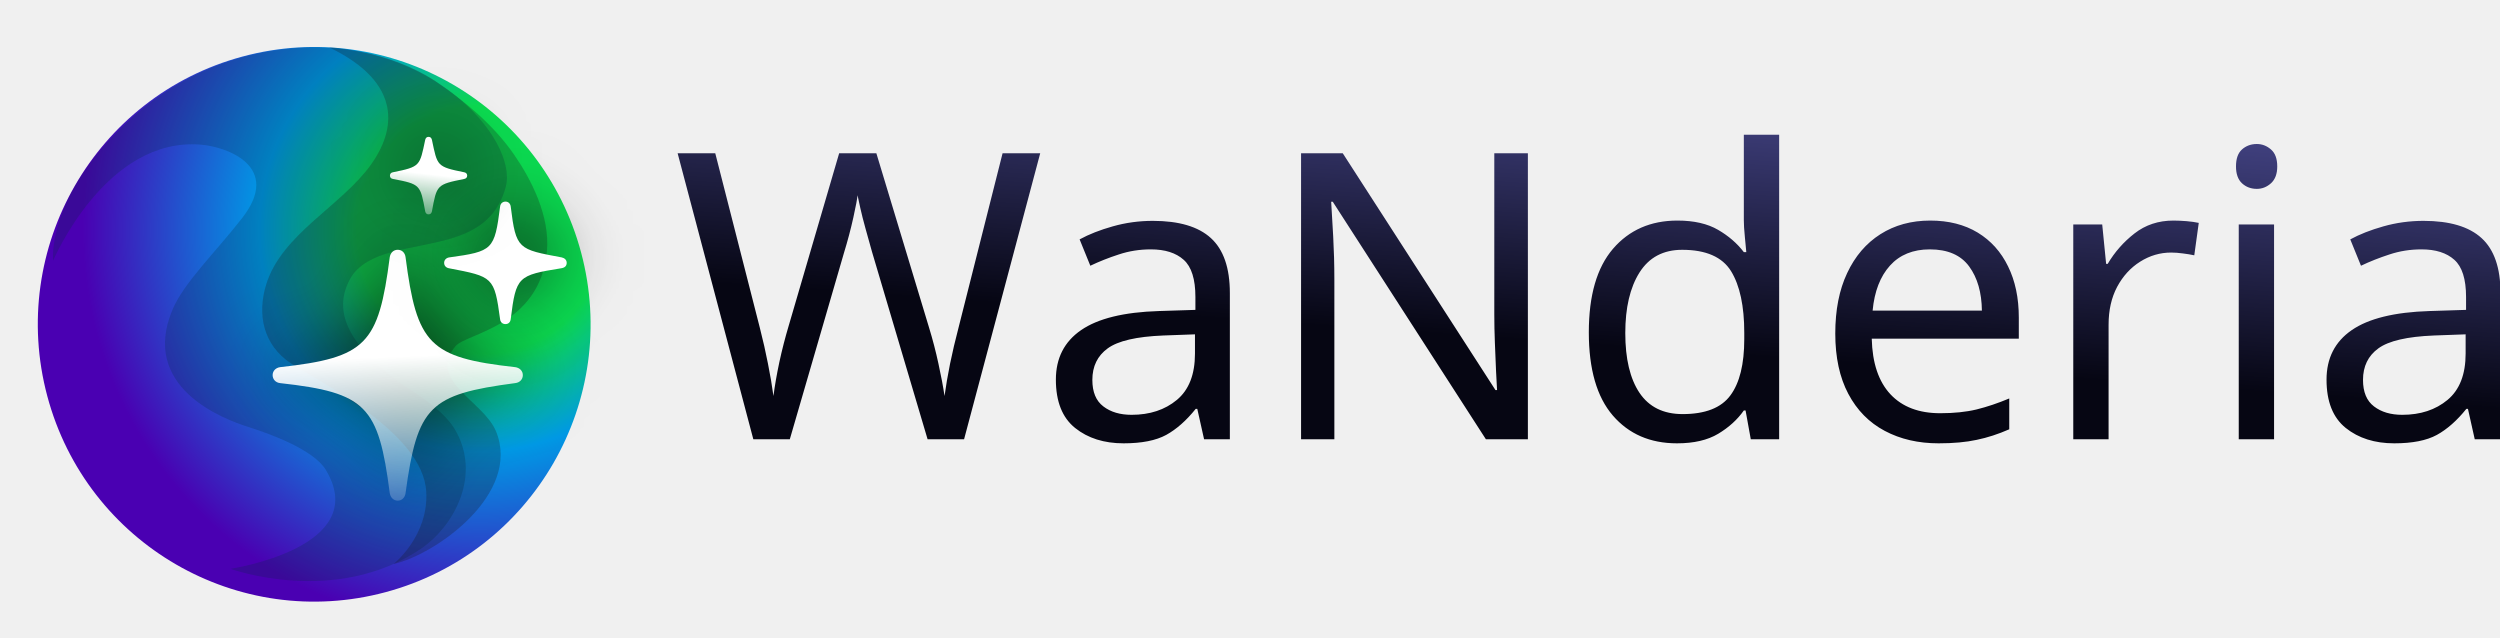
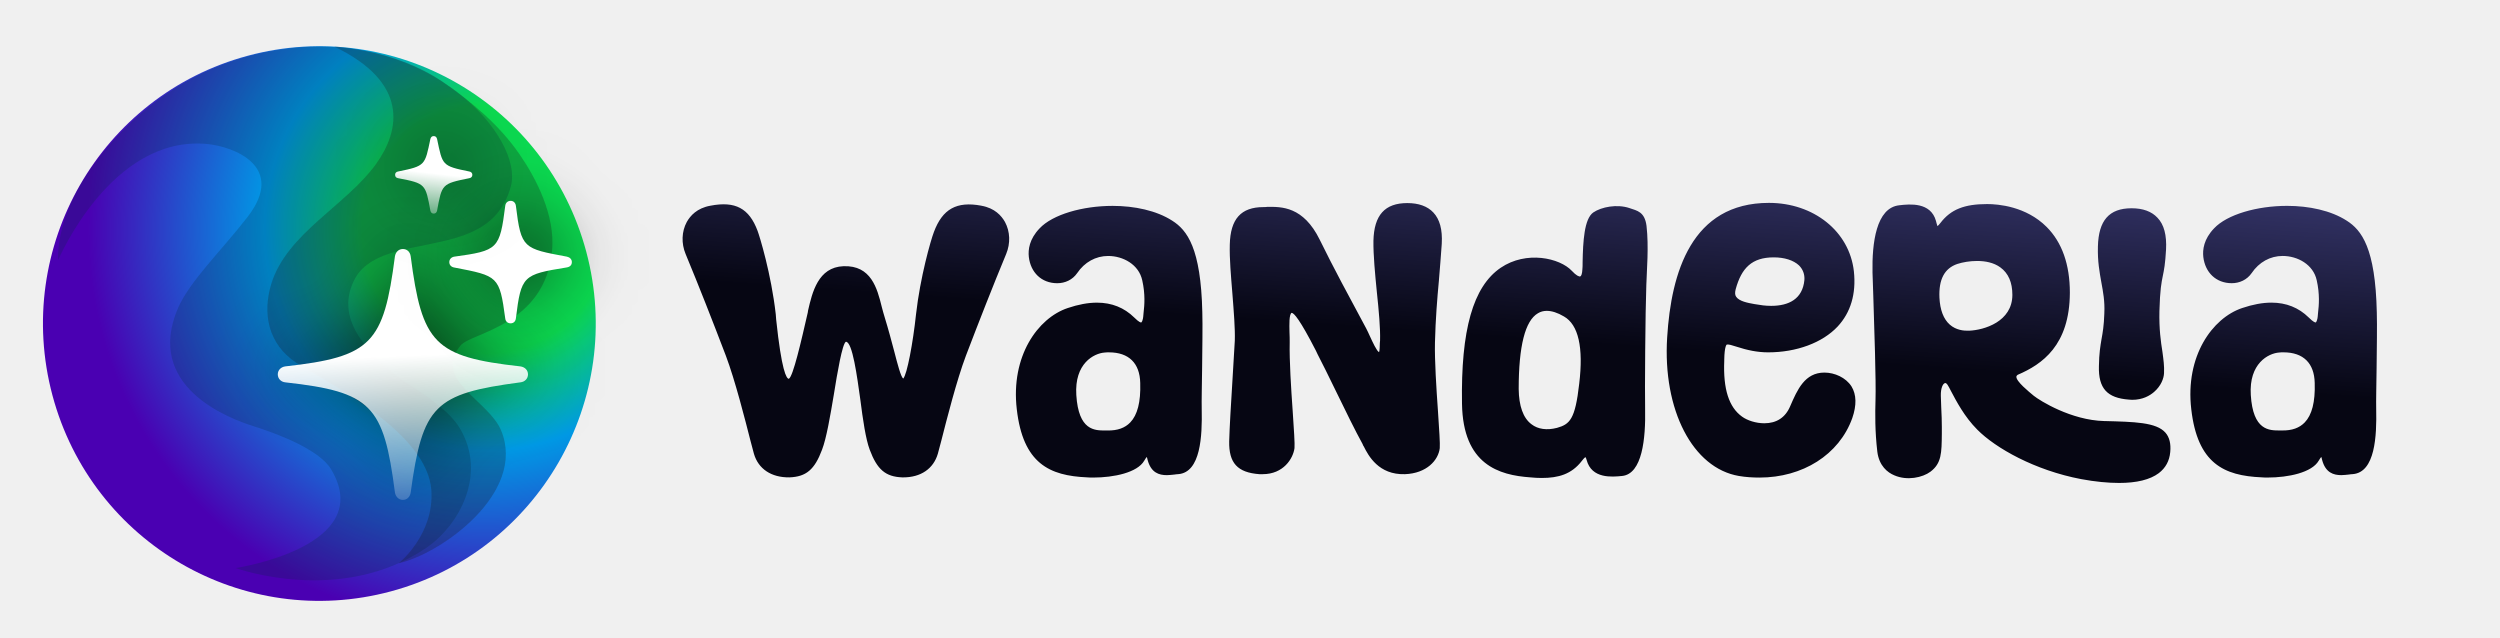
<svg xmlns="http://www.w3.org/2000/svg" xmlns:xlink="http://www.w3.org/1999/xlink" width="1020" height="260" viewBox="0 0 269.875 68.792" version="1.1" id="svg5" xml:space="preserve">
  <defs id="defs2">
    <linearGradient id="linearGradient325">
      <stop style="stop-color:#060613;stop-opacity:1;" offset="0" id="stop325" />
      <stop style="stop-color:#5757a9;stop-opacity:1;" offset="1" id="stop326" />
    </linearGradient>
    <linearGradient id="linearGradient309">
      <stop style="stop-color:#ffffff;stop-opacity:1;" offset="0" id="stop309" />
      <stop style="stop-color:#ffffff;stop-opacity:0;" offset="1" id="stop310" />
    </linearGradient>
    <style id="style6568">.cls-1{fill:none;}.cls-2{clip-path:url(#clip-path);}</style>
    <style id="style6568-5">.cls-1{fill:none;}.cls-2{clip-path:url(#clip-path);}</style>
    <style id="style6568-9">.cls-1{fill:none;}.cls-2{clip-path:url(#clip-path);}</style>
    <style id="style22571">.cls-1{fill:#84d0f7;}.cls-2{fill:#aa392d;}.cls-3{fill:#7c211a;}.cls-4{fill:#e59973;}.cls-5{fill:#2d2d2d;}.cls-6{opacity:0.2;}.cls-7{opacity:0.3;}</style>
    <style id="style23309">
      .cls-1 {
        fill: none;
      }
    </style>
    <style id="style6568-7">.cls-1{fill:none;}.cls-2{clip-path:url(#clip-path);}</style>
    <style id="style6568-5-5">.cls-1{fill:none;}.cls-2{clip-path:url(#clip-path);}</style>
    <style id="style6568-9-3">.cls-1{fill:none;}.cls-2{clip-path:url(#clip-path);}</style>
    <style id="style22571-5">.cls-1{fill:#84d0f7;}.cls-2{fill:#aa392d;}.cls-3{fill:#7c211a;}.cls-4{fill:#e59973;}.cls-5{fill:#2d2d2d;}.cls-6{opacity:0.2;}.cls-7{opacity:0.3;}</style>
    <style id="style23309-6">
      .cls-1 {
        fill: none;
      }
    </style>
    <style id="style1-9">
      .cls-1 {
        fill: none;
      }
    </style>
    <radialGradient xlink:href="#IconifyId17ecdb2904d178eab7492-1-7-2-2-4" id="radialGradient204-4-2" gradientUnits="userSpaceOnUse" gradientTransform="rotate(-3.714,-608.323,2.714)" cx="92.406" cy="89.911" r="76.184" fx="92.406" fy="89.911" />
    <radialGradient id="IconifyId17ecdb2904d178eab7492-1-7-2-2-4" cx="77.121" cy="66.694" r="76.184" gradientTransform="rotate(-3.714,-608.323,2.714)" gradientUnits="userSpaceOnUse">
      <stop offset="0.286" stop-color="#ce93d8" id="stop6-05-2-0-2-4" style="stop-color:#0bda50;stop-opacity:1;" />
      <stop offset="0.51" stop-color="#ce93d8" id="stop179-8-5-6-38" style="stop-color:#0099e5;stop-opacity:1;" />
      <stop offset="0.921" stop-color="#ab47bc" id="stop7-1-2-5-4-6" style="stop-color:#4a00b2;stop-opacity:1;" />
    </radialGradient>
    <linearGradient xlink:href="#linearGradient309" id="linearGradient308-0" x1="31.732" y1="33.587" x2="30.683" y2="60.15" gradientUnits="userSpaceOnUse" />
    <filter style="color-interpolation-filters:sRGB" id="filter263-2" x="-1.15" y="-1.122" width="3.203" height="3.176">
      <feFlood result="flood" in="SourceGraphic" flood-opacity="0.729" flood-color="rgb(0,0,0)" id="feFlood262-2" />
      <feGaussianBlur result="blur" in="SourceGraphic" stdDeviation="5" id="feGaussianBlur262-3" />
      <feOffset result="offset" in="blur" dx="-1.097" dy="-0.784" id="feOffset262-1" />
      <feComposite result="comp1" operator="in" in="flood" in2="offset" id="feComposite262-8" />
      <feComposite result="comp2" operator="over" in="SourceGraphic" in2="comp1" id="feComposite263-3" />
    </filter>
    <linearGradient xlink:href="#linearGradient309" id="linearGradient310-2" x1="26.221" y1="6.779" x2="27.292" y2="16.251" gradientUnits="userSpaceOnUse" />
-     <linearGradient xlink:href="#linearGradient325" id="linearGradient326" x1="1207.714" y1="871.953" x2="1211.772" y2="814.199" gradientUnits="userSpaceOnUse" gradientTransform="matrix(0.6501607,0,0,0.6501607,-407.2929,27.53039)" />
+     <linearGradient xlink:href="#linearGradient325" id="linearGradient326" x1="1207.714" y1="871.953" x2="1211.772" y2="814.199" gradientUnits="userSpaceOnUse" gradientTransform="matrix(0.6501607,0,0,0.6501607,-406.7361,27.44807)" />
    <radialGradient xlink:href="#IconifyId17ecdb2904d178eab7492-1-7-2-2-4" id="radialGradient388" gradientUnits="userSpaceOnUse" gradientTransform="rotate(-3.714,-608.323,2.714)" cx="92.406" cy="89.911" fx="92.406" fy="89.911" r="76.184" />
    <linearGradient xlink:href="#linearGradient309" id="linearGradient388" gradientUnits="userSpaceOnUse" x1="31.732" y1="33.587" x2="30.683" y2="60.15" />
    <linearGradient xlink:href="#linearGradient309" id="linearGradient389" gradientUnits="userSpaceOnUse" x1="26.221" y1="6.779" x2="27.292" y2="16.251" />
  </defs>
  <g id="layer1" transform="translate(-219.9442,-558.1619)">
-     <g id="g388" transform="matrix(0.673121,0,0,0.6753927,-485.3446,132.6195)">
+     <g id="g388" transform="matrix(0.673121,0,0,0.6753927,-484.7878,132.5372)">
      <g id="g380" transform="matrix(1.418163,-0.3799957,0.3799957,1.418163,-239.2875,1081.326)">
        <g id="g379" transform="matrix(0.619039,0,0,0.619039,892.2958,9.073599)">
          <radialGradient id="radialGradient369" cx="77.121" cy="66.694" r="76.184" gradientTransform="rotate(-3.714,-608.323,2.714)" gradientUnits="userSpaceOnUse">
            <stop offset=".104" stop-color="#ce93d8" id="stop368" />
            <stop offset="1" stop-color="#ab47bc" id="stop369" />
          </radialGradient>
          <circle cx="64" cy="52.76" r="48.76" fill="url(#IconifyId17ecdb2904d178eab7492)" id="circle369" style="fill:url(#radialGradient388)" />
          <radialGradient id="radialGradient371" cx="53.349" cy="46.135" r="69.389" gradientUnits="userSpaceOnUse" gradientTransform="translate(-101.8979,26.81525)">
            <stop offset=".28" stop-color="#81d4fa" stop-opacity="0" id="stop370" />
            <stop offset=".964" stop-color="#81d4fa" stop-opacity=".9" id="stop371" />
          </radialGradient>
          <linearGradient id="linearGradient373" gradientUnits="userSpaceOnUse" x1="74.69" y1="10.651" x2="35.942" y2="111.007">
            <stop offset="0" stop-color="#673ab7" id="stop372" />
            <stop offset=".937" stop-color="#673ab7" stop-opacity="0" id="stop373" />
          </linearGradient>
          <linearGradient id="linearGradient376" gradientUnits="userSpaceOnUse" x1="80.878" y1="24.934" x2="80.878" y2="108.077">
            <stop offset=".235" stop-color="#1d44b3" id="stop374" />
            <stop offset=".884" stop-color="#2044b3" stop-opacity=".074" id="stop375" />
            <stop offset=".936" stop-color="#2144b3" stop-opacity="0" id="stop376" />
          </linearGradient>
          <linearGradient id="linearGradient378" gradientUnits="userSpaceOnUse" x1="-2575.355" y1="437.519" x2="-2575.355" y2="471.206" gradientTransform="matrix(-0.965849,0.2591056,0.2591056,0.965849,-2567.86,261.1941)">
            <stop offset=".227" stop-color="#ffffff" id="stop377" />
            <stop offset="1" stop-color="#ffffff" stop-opacity="0" id="stop378" />
          </linearGradient>
          <g id="g378" transform="translate(0.12932,-1.620117)" />
        </g>
      </g>
      <g id="g385" transform="matrix(1.026901,0,0,1.026901,-476.8639,315.9813)">
        <path d="m 1516.141,430.126 c 4.126,0.354 12.579,3.445 6.426,11.37 -4.045,5.208 -9.098,10.052 -10.888,14.242 -5.171,12.115 7.789,17.059 11.815,18.323 3.49,1.1 10.216,3.554 12.106,6.689 7.298,12.088 -14.896,15.387 -14.896,15.387 0,0 16.332,5.953 29.784,-3.145 5.09,-3.445 9.57,-11.461 5.19,-18.677 -2.127,-3.499 -7.989,-6.653 -9.425,-7.78 -6.144,-4.853 -9.934,-9.87 -6.88,-15.496 1.236,-2.272 3.817,-3.454 6.317,-4.144 6.998,-1.936 15.732,-1.591 18.014,-10.234 1.972,-7.453 -12.424,-24.103 -34.755,-21.395 -9.271,1.118 -17.614,4.999 -24.439,11.379 -12.597,11.788 -11.506,21.54 -11.506,21.54 0,0 8.207,-19.359 23.14,-18.059 z" opacity="0.7" fill="url(#IconifyId17ecdb2904d178eab7494)" id="path380" style="opacity:1;fill:#002a3c;fill-opacity:0.219;stroke-width:0.909" />
        <path d="m 1565.093,431.808 c -3.163,-4.599 -7.535,-8.253 -12.143,-11.406 -7.353,-5.026 -16.859,-5.435 -16.859,-5.435 11.67,5.58 10.361,12.979 6.553,18.268 -4.635,6.444 -13.933,10.797 -16.36,18.641 -1.418,4.581 -0.545,9.398 3.917,12.324 4.463,2.927 20.522,10.697 21.077,19.895 0.418,6.926 -5.09,11.288 -5.09,11.288 6.444,-1.391 20.004,-10.879 15.987,-20.64 -1.945,-4.726 -10.788,-7.862 -6.335,-13.251 1.654,-2.009 13.206,-3.081 14.287,-14.769 0.5,-5.462 -2.445,-11.152 -5.035,-14.915 z" opacity="0.39" fill="url(#IconifyId17ecdb2904d178eab7495)" id="path381" style="opacity:1;fill:#141414;fill-opacity:0.251;stroke-width:0.909" />
        <g id="g384" transform="matrix(0.9088674,0,0,0.9088674,1408.224,621.4338)">
          <linearGradient id="linearGradient382" gradientUnits="userSpaceOnUse" x1="85.871" y1="28.96" x2="85.871" y2="52.387">
            <stop offset=".261" stop-color="#ffffff" id="stop381" />
            <stop offset="1" stop-color="#ffffff" stop-opacity="0" id="stop382" />
          </linearGradient>
          <linearGradient id="linearGradient384" gradientUnits="userSpaceOnUse" x1="76.221" y1="58.161" x2="76.221" y2="85.231">
            <stop offset="0" stop-color="#ffffff" id="stop383" />
            <stop offset="1" stop-color="#ffffff" stop-opacity="0" id="stop384" />
          </linearGradient>
        </g>
      </g>
      <g style="fill:#ffffff;fill-opacity:1" id="g387" transform="matrix(-1.117136,0,0,1.117136,1146.576,753.6466)">
        <path style="fill:url(#linearGradient388);fill-opacity:1;filter:url(#filter263-2)" d="m 31.234,54.73 c 0.609,0 1.055,-0.445 1.172,-1.078 1.664,-12.844 3.469,-14.789 16.172,-16.195 0.656,-0.07 1.102,-0.562 1.102,-1.172 0,-0.609 -0.445,-1.078 -1.102,-1.172 C 35.875,33.707 34.07,31.762 32.406,18.918 c -0.117,-0.633 -0.562,-1.055 -1.172,-1.055 -0.609,0 -1.055,0.422 -1.148,1.055 -1.664,12.844 -3.492,14.789 -16.172,16.195 -0.68,0.094 -1.125,0.562 -1.125,1.172 0,0.609 0.445,1.101 1.125,1.172 12.656,1.664 14.414,3.375 16.172,16.195 0.094,0.633 0.539,1.078 1.148,1.078 z" transform="matrix(0.9736426,0,0,0.9736426,0.9210785,1.251726)" id="path385" />
        <path style="fill:#ffffff;fill-opacity:1;filter:url(#filter263-2)" d="m 15.344,28.785 c 0.445,0 0.75,-0.281 0.797,-0.703 0.844,-6.258 1.055,-6.258 7.524,-7.5 0.422,-0.07 0.727,-0.352 0.727,-0.797 0,-0.422 -0.305,-0.727 -0.727,-0.797 -6.469,-0.891 -6.703,-1.102 -7.524,-7.477 -0.047,-0.422 -0.351,-0.727 -0.797,-0.727 -0.422,0 -0.727,0.305 -0.773,0.75 -0.773,6.281 -1.102,6.258 -7.523,7.453 -0.422,0.094 -0.727,0.375 -0.727,0.797 0,0.469 0.305,0.727 0.82,0.797 6.375,1.031 6.656,1.195 7.43,7.453 0.047,0.469 0.352,0.75 0.773,0.75 z" transform="matrix(0.9736426,0,0,0.9736426,0.9210785,1.251726)" id="path386" />
        <path style="fill:url(#linearGradient389);fill-opacity:1;filter:url(#filter263-2)" d="m 26.688,12.66 c 0.281,0 0.422,-0.164 0.492,-0.422 0.727,-3.914 0.68,-4.008 4.758,-4.781 0.281,-0.047 0.445,-0.211 0.445,-0.492 0,-0.281 -0.164,-0.445 -0.445,-0.492 C 27.883,5.652 28,5.559 27.18,1.691 27.109,1.434 26.969,1.27 26.688,1.27 c -0.281,0 -0.422,0.164 -0.492,0.422 -0.82,3.867 -0.68,3.961 -4.758,4.781 -0.258,0.047 -0.445,0.211 -0.445,0.492 0,0.281 0.188,0.445 0.445,0.492 4.078,0.82 4.031,0.867 4.758,4.781 0.07,0.258 0.211,0.422 0.492,0.422 z" transform="matrix(0.9736426,0,0,0.9736426,0.9210785,1.251726)" id="path387" />
      </g>
    </g>
-     <g id="g314-1" transform="matrix(0.673121,0,0,0.6753927,-485.3446,62.0506)">
+     <g id="g314-1" transform="matrix(0.673121,0,0,0.6753927,-484.7878,61.96829)">
      <g id="g179-3-6" transform="matrix(1.418163,-0.3799957,0.3799957,1.418163,-239.2875,1081.326)">
        <g id="g22-02-3-9" transform="matrix(0.619039,0,0,0.619039,892.2958,9.073599)">
          <radialGradient id="radialGradient2-9-8-8" cx="77.121" cy="66.694" r="76.184" gradientTransform="rotate(-3.714,-608.323,2.714)" gradientUnits="userSpaceOnUse">
            <stop offset=".104" stop-color="#ce93d8" id="stop1-1-0-1" />
            <stop offset="1" stop-color="#ab47bc" id="stop2-9-4-3" />
          </radialGradient>
          <circle cx="64" cy="52.76" r="48.76" fill="url(#IconifyId17ecdb2904d178eab7492)" id="circle7-10-7-3" style="fill:url(#radialGradient204-4-2)" />
          <radialGradient id="radialGradient4-6-6-3" cx="53.349" cy="46.135" r="69.389" gradientUnits="userSpaceOnUse" gradientTransform="translate(-101.8979,26.81525)">
            <stop offset=".28" stop-color="#81d4fa" stop-opacity="0" id="stop3-9-8-7" />
            <stop offset=".964" stop-color="#81d4fa" stop-opacity=".9" id="stop4-3-9-9" />
          </radialGradient>
          <linearGradient id="linearGradient319" gradientUnits="userSpaceOnUse" x1="74.69" y1="10.651" x2="35.942" y2="111.007">
            <stop offset="0" stop-color="#673ab7" id="stop5-3-0-8" />
            <stop offset=".937" stop-color="#673ab7" stop-opacity="0" id="stop6-8-6-6" />
          </linearGradient>
          <linearGradient id="linearGradient320" gradientUnits="userSpaceOnUse" x1="80.878" y1="24.934" x2="80.878" y2="108.077">
            <stop offset=".235" stop-color="#1d44b3" id="stop7-0-8-7" />
            <stop offset=".884" stop-color="#2044b3" stop-opacity=".074" id="stop8-56-7-0" />
            <stop offset=".936" stop-color="#2144b3" stop-opacity="0" id="stop9-64-9-4" />
          </linearGradient>
          <linearGradient id="linearGradient321" gradientUnits="userSpaceOnUse" x1="-2575.355" y1="437.519" x2="-2575.355" y2="471.206" gradientTransform="matrix(-0.965849,0.2591056,0.2591056,0.965849,-2567.86,261.1941)">
            <stop offset=".227" stop-color="#ffffff" id="stop10-0-0-8" />
            <stop offset="1" stop-color="#ffffff" stop-opacity="0" id="stop11-0-3-4" />
          </linearGradient>
          <g id="g180-3-8" transform="translate(0.12932,-1.620117)" />
        </g>
      </g>
      <g id="g210-7-1" transform="matrix(1.026901,0,0,1.026901,-476.8639,315.9813)">
        <path d="m 1516.141,430.126 c 4.126,0.354 12.579,3.445 6.426,11.37 -4.045,5.208 -9.098,10.052 -10.888,14.242 -5.171,12.115 7.789,17.059 11.815,18.323 3.49,1.1 10.216,3.554 12.106,6.689 7.298,12.088 -14.896,15.387 -14.896,15.387 0,0 16.332,5.953 29.784,-3.145 5.09,-3.445 9.57,-11.461 5.19,-18.677 -2.127,-3.499 -7.989,-6.653 -9.425,-7.78 -6.144,-4.853 -9.934,-9.87 -6.88,-15.496 1.236,-2.272 3.817,-3.454 6.317,-4.144 6.998,-1.936 15.732,-1.591 18.014,-10.234 1.972,-7.453 -12.424,-24.103 -34.755,-21.395 -9.271,1.118 -17.614,4.999 -24.439,11.379 -12.597,11.788 -11.506,21.54 -11.506,21.54 0,0 8.207,-19.359 23.14,-18.059 z" opacity="0.7" fill="url(#IconifyId17ecdb2904d178eab7494)" id="path11-86-3-6" style="opacity:1;fill:#002a3c;fill-opacity:0.219;stroke-width:0.909" />
        <path d="m 1565.093,431.808 c -3.163,-4.599 -7.535,-8.253 -12.143,-11.406 -7.353,-5.026 -16.859,-5.435 -16.859,-5.435 11.67,5.58 10.361,12.979 6.553,18.268 -4.635,6.444 -13.933,10.797 -16.36,18.641 -1.418,4.581 -0.545,9.398 3.917,12.324 4.463,2.927 20.522,10.697 21.077,19.895 0.418,6.926 -5.09,11.288 -5.09,11.288 6.444,-1.391 20.004,-10.879 15.987,-20.64 -1.945,-4.726 -10.788,-7.862 -6.335,-13.251 1.654,-2.009 13.206,-3.081 14.287,-14.769 0.5,-5.462 -2.445,-11.152 -5.035,-14.915 z" opacity="0.39" fill="url(#IconifyId17ecdb2904d178eab7495)" id="path14-2-2-8" style="opacity:1;fill:#141414;fill-opacity:0.251;stroke-width:0.909" />
        <g id="g21-0-6-4-5" transform="matrix(0.9088674,0,0,0.9088674,1408.224,621.4338)">
          <linearGradient id="linearGradient322" gradientUnits="userSpaceOnUse" x1="85.871" y1="28.96" x2="85.871" y2="52.387">
            <stop offset=".261" stop-color="#ffffff" id="stop12-4-5-5-2" />
            <stop offset="1" stop-color="#ffffff" stop-opacity="0" id="stop13-6-2-2-1" />
          </linearGradient>
          <linearGradient id="linearGradient323" gradientUnits="userSpaceOnUse" x1="76.221" y1="58.161" x2="76.221" y2="85.231">
            <stop offset="0" stop-color="#ffffff" id="stop14-26-5-2-9" />
            <stop offset="1" stop-color="#ffffff" stop-opacity="0" id="stop15-75-8-9-9" />
          </linearGradient>
        </g>
      </g>
      <g style="fill:#ffffff;fill-opacity:1" id="g226-6" transform="matrix(-1.117136,0,0,1.117136,1146.576,753.6466)">
        <path style="fill:url(#linearGradient308-0);fill-opacity:1;filter:url(#filter263-2)" d="m 31.234,54.73 c 0.609,0 1.055,-0.445 1.172,-1.078 1.664,-12.844 3.469,-14.789 16.172,-16.195 0.656,-0.07 1.102,-0.562 1.102,-1.172 0,-0.609 -0.445,-1.078 -1.102,-1.172 C 35.875,33.707 34.07,31.762 32.406,18.918 c -0.117,-0.633 -0.562,-1.055 -1.172,-1.055 -0.609,0 -1.055,0.422 -1.148,1.055 -1.664,12.844 -3.492,14.789 -16.172,16.195 -0.68,0.094 -1.125,0.562 -1.125,1.172 0,0.609 0.445,1.101 1.125,1.172 12.656,1.664 14.414,3.375 16.172,16.195 0.094,0.633 0.539,1.078 1.148,1.078 z" transform="matrix(0.9736426,0,0,0.9736426,0.9210785,1.251726)" id="path307-0" />
        <path style="fill:#ffffff;fill-opacity:1;filter:url(#filter263-2)" d="m 15.344,28.785 c 0.445,0 0.75,-0.281 0.797,-0.703 0.844,-6.258 1.055,-6.258 7.524,-7.5 0.422,-0.07 0.727,-0.352 0.727,-0.797 0,-0.422 -0.305,-0.727 -0.727,-0.797 -6.469,-0.891 -6.703,-1.102 -7.524,-7.477 -0.047,-0.422 -0.351,-0.727 -0.797,-0.727 -0.422,0 -0.727,0.305 -0.773,0.75 -0.773,6.281 -1.102,6.258 -7.523,7.453 -0.422,0.094 -0.727,0.375 -0.727,0.797 0,0.469 0.305,0.727 0.82,0.797 6.375,1.031 6.656,1.195 7.43,7.453 0.047,0.469 0.352,0.75 0.773,0.75 z" transform="matrix(0.9736426,0,0,0.9736426,0.9210785,1.251726)" id="path306-6" />
        <path style="fill:url(#linearGradient310-2);fill-opacity:1;filter:url(#filter263-2)" d="m 26.688,12.66 c 0.281,0 0.422,-0.164 0.492,-0.422 0.727,-3.914 0.68,-4.008 4.758,-4.781 0.281,-0.047 0.445,-0.211 0.445,-0.492 0,-0.281 -0.164,-0.445 -0.445,-0.492 C 27.883,5.652 28,5.559 27.18,1.691 27.109,1.434 26.969,1.27 26.688,1.27 c -0.281,0 -0.422,0.164 -0.492,0.422 -0.82,3.867 -0.68,3.961 -4.758,4.781 -0.258,0.047 -0.445,0.211 -0.445,0.492 0,0.281 0.188,0.445 0.445,0.492 4.078,0.82 4.031,0.867 4.758,4.781 0.07,0.258 0.211,0.422 0.492,0.422 z" transform="matrix(0.9736426,0,0,0.9736426,0.9210785,1.251726)" id="path1-9-4" />
      </g>
    </g>
-     <text xml:space="preserve" style="font-style:normal;font-variant:normal;font-weight:600;font-stretch:normal;font-size:43.257px;font-family:'JetBrains Mono';-inkscape-font-specification:'JetBrains Mono Semi-Bold';text-align:start;letter-spacing:0px;writing-mode:lr-tb;direction:ltr;text-anchor:start;fill:url(#linearGradient326);fill-opacity:1;stroke-width:3.605" x="292.578" y="605.58" id="text200-5">
-       <tspan id="tspan200-7" style="font-style:normal;font-variant:normal;font-weight:normal;font-stretch:normal;font-family:Ruchill;-inkscape-font-specification:Ruchill;letter-spacing:0px;direction:ltr;fill:url(#linearGradient326);fill-opacity:1;stroke-width:3.605" x="292.578" y="605.58">WaNderia </tspan>
-     </text>
+     <path style="font-size:43.257px;font-family:Ruchill;-inkscape-font-specification:Ruchill;letter-spacing:0px;fill:url(#linearGradient326);stroke-width:3.605" d="m 325.88,580.366 c -2.66,-0.497 -4.196,0.346 -5.126,2.855 -0.346,0.908 -1.471,4.845 -1.925,8.868 -0.324,3.071 -0.973,6.532 -1.384,6.943 -0.26,-0.195 -0.627,-1.622 -0.952,-2.877 -0.281,-1.06 -0.627,-2.379 -1.06,-3.785 -0.108,-0.324 -0.195,-0.692 -0.303,-1.081 -0.497,-2.011 -1.146,-4.499 -4.131,-4.391 -2.747,0.108 -3.374,2.833 -3.828,4.802 l -0.022,0.173 c -0.714,3.115 -1.601,6.986 -2.055,7.181 -0.26,-0.022 -0.779,-0.865 -1.363,-6.402 l -0.043,-0.562 c -0.497,-4.391 -1.752,-8.457 -1.968,-9.019 -0.908,-2.422 -2.401,-3.223 -5.083,-2.704 -1.471,0.26 -2.184,1.103 -2.552,1.752 -0.562,1.038 -0.606,2.314 -0.13,3.461 1.471,3.547 2.877,7.137 4.347,10.987 0.995,2.639 2.076,6.899 2.66,9.192 0.173,0.649 0.303,1.146 0.368,1.384 0.476,1.644 1.882,2.574 3.828,2.552 1.817,-0.065 2.725,-0.844 3.525,-2.985 0.476,-1.233 0.887,-3.655 1.276,-5.969 0.368,-2.314 0.908,-5.472 1.298,-5.688 0.714,0 1.211,3.763 1.557,6.229 0.281,2.206 0.584,4.282 1.017,5.429 0.8,2.141 1.709,2.92 3.525,2.985 0.043,0 0.065,0 0.086,0 1.903,0 3.266,-0.93 3.742,-2.552 0.065,-0.238 0.195,-0.735 0.368,-1.384 0.584,-2.293 1.665,-6.553 2.66,-9.192 1.471,-3.85 2.877,-7.44 4.347,-10.987 0.476,-1.146 0.433,-2.422 -0.13,-3.461 -0.368,-0.649 -1.081,-1.492 -2.552,-1.752 z m 20.612,1.622 c -1.709,-1.103 -4.088,-1.601 -6.445,-1.601 -3.244,0 -6.467,0.93 -7.873,2.422 -1.125,1.168 -1.254,2.314 -1.168,3.093 0.195,1.665 1.363,2.833 3.071,2.833 0.844,0 1.644,-0.368 2.141,-1.081 0.8,-1.19 2.011,-1.86 3.352,-1.86 1.622,0 3.309,0.93 3.677,2.617 0.346,1.514 0.238,2.725 0.151,3.461 l -0.022,0.238 c -0.043,0.757 -0.216,0.844 -0.238,0.865 -0.043,0 -0.216,0 -0.757,-0.541 -1.081,-1.06 -2.422,-1.601 -4.023,-1.601 -0.952,0 -2.011,0.195 -3.158,0.584 -3.223,1.081 -6.164,5.191 -5.494,10.922 0.67,5.861 3.525,7.181 7.592,7.354 0.216,0.022 0.433,0.022 0.649,0.022 2.249,0 4.78,-0.541 5.515,-1.817 0.13,-0.216 0.216,-0.346 0.281,-0.411 0.022,0.086 0.065,0.195 0.086,0.324 0.368,1.384 1.233,1.644 2.076,1.644 0.281,0 0.562,-0.043 0.822,-0.065 0.151,-0.022 0.281,-0.043 0.411,-0.043 2.422,-0.195 2.595,-4.109 2.531,-7.029 -0.022,-0.865 0.022,-2.574 0.043,-4.391 0.022,-2.163 0.065,-4.607 0.022,-6.056 -0.151,-6.943 -1.644,-8.868 -3.244,-9.884 z m -7.008,22.645 h -0.216 c -1.146,0 -2.898,0.022 -3.136,-3.828 -0.216,-3.417 1.903,-4.499 3.05,-4.585 0.151,-0.022 0.303,-0.022 0.476,-0.022 2.141,0 3.331,1.168 3.374,3.309 0.065,2.055 -0.303,3.461 -1.081,4.261 -0.562,0.584 -1.363,0.887 -2.466,0.865 z m 35.795,-16.265 c 0.108,-1.319 0.216,-2.595 0.303,-3.893 0.086,-1.536 -0.216,-2.639 -0.908,-3.374 -0.627,-0.67 -1.579,-1.017 -2.812,-1.017 -2.422,0 -3.59,1.298 -3.655,4.066 -0.022,1.536 0.173,3.569 0.368,5.537 0.216,2.033 0.389,3.936 0.346,5.256 l -0.022,0.238 c 0,0.281 -0.022,0.908 -0.086,0.995 -0.238,-0.086 -0.714,-1.125 -0.973,-1.687 -0.151,-0.324 -0.281,-0.627 -0.411,-0.865 -1.882,-3.504 -3.525,-6.532 -5.018,-9.581 -1.774,-3.612 -4.131,-3.569 -5.688,-3.547 -0.13,0.022 -0.26,0.022 -0.389,0.022 -2.422,0 -3.569,1.276 -3.634,4.045 -0.043,1.514 0.13,3.439 0.281,5.299 0.151,1.947 0.303,3.763 0.26,5.083 -0.065,1.103 -0.151,2.682 -0.26,4.369 -0.151,2.422 -0.303,4.931 -0.346,6.489 -0.043,2.336 0.887,3.374 3.266,3.547 0.108,0 0.216,0 0.346,0 2.249,0 3.288,-1.687 3.439,-2.812 0.043,-0.476 -0.065,-2.033 -0.195,-3.98 -0.173,-2.444 -0.368,-5.494 -0.324,-7.419 0,-0.346 0,-0.735 -0.022,-1.103 -0.022,-0.887 -0.043,-1.903 0.216,-2.098 0,0 0,0 0.022,0 0.238,0 0.887,0.714 2.617,4.088 l 0.173,0.368 c 0.519,0.995 1.211,2.401 1.947,3.915 1.06,2.184 2.163,4.434 2.92,5.796 0.022,0.086 0.065,0.173 0.13,0.26 0.497,0.995 1.601,3.071 4.434,2.985 2.358,-0.086 3.612,-1.514 3.763,-2.812 0.043,-0.476 -0.065,-2.033 -0.195,-4.001 -0.173,-2.444 -0.368,-5.472 -0.324,-7.397 0.065,-2.552 0.238,-4.693 0.433,-6.77 z m 20.569,-7.743 c -1.341,-0.454 -3.028,-0.13 -3.915,0.476 -0.973,0.692 -1.103,3.115 -1.146,5.364 0,0.303 0,0.562 -0.022,0.735 -0.022,0.541 -0.13,0.779 -0.238,0.8 -0.108,0.043 -0.433,-0.086 -0.908,-0.606 -1.298,-1.384 -4.91,-2.206 -7.678,-0.324 -2.985,2.033 -4.304,6.705 -4.174,14.686 0.108,6.575 4.001,7.7 7.375,7.938 0.433,0.043 0.844,0.065 1.233,0.065 1.817,0 3.223,-0.411 4.326,-1.838 0.281,-0.368 0.389,-0.411 0.389,-0.411 0,0 0.065,0.065 0.13,0.303 0.541,2.055 2.747,1.838 3.828,1.73 2.184,-0.216 2.552,-4.045 2.487,-7.224 -0.043,-1.795 0.022,-10.641 0.13,-13.388 0.043,-1.536 0.281,-4.131 0.022,-6.38 -0.195,-1.536 -1.017,-1.644 -1.838,-1.925 z m -5.429,18.968 c -0.433,3.85 -1.017,4.369 -2.401,4.758 -1.081,0.281 -2.055,0.151 -2.747,-0.389 -0.908,-0.67 -1.363,-1.99 -1.384,-3.807 0,-4.628 0.692,-7.375 2.076,-8.176 0.281,-0.173 0.606,-0.26 0.952,-0.26 0.541,0 1.168,0.195 1.86,0.606 1.557,0.887 2.12,3.331 1.644,7.267 z m 29.393,0.281 c -0.606,-0.952 -1.817,-1.492 -2.92,-1.492 -2.12,0 -2.92,1.838 -3.698,3.634 -0.519,1.233 -1.492,1.838 -2.79,1.838 -0.908,0 -1.838,-0.303 -2.401,-0.714 -1.427,-1.017 -2.055,-2.985 -1.925,-6.034 v -0.108 c 0.022,-1.492 0.26,-1.644 0.281,-1.644 0.151,-0.043 0.606,0.086 1.06,0.238 1.125,0.368 2.228,0.606 3.396,0.606 3.071,0 5.861,-1.038 7.505,-2.79 1.406,-1.514 2.011,-3.525 1.752,-5.948 -0.476,-4.326 -4.347,-7.397 -9.17,-7.397 -8.349,0 -10.555,7.505 -10.987,14.513 -0.497,7.851 2.768,14.123 7.743,14.967 0.757,0.13 1.514,0.173 2.228,0.173 4.628,0 8.587,-2.444 10.014,-6.424 0.476,-1.384 0.454,-2.531 -0.086,-3.417 z m -12.501,-10.49 c 0.627,-2.293 1.752,-3.439 4.109,-3.439 1.146,0 2.12,0.303 2.725,0.865 0.433,0.433 0.627,0.973 0.584,1.579 -0.195,2.055 -1.687,2.79 -3.59,2.79 -0.627,0 -1.19,-0.086 -1.536,-0.151 l -0.281,-0.043 c -0.735,-0.13 -1.644,-0.303 -1.968,-0.8 -0.13,-0.195 -0.13,-0.454 -0.043,-0.8 z m 39.796,2.617 c -0.043,1.319 -0.173,2.055 -0.303,2.768 -0.13,0.779 -0.26,1.514 -0.281,2.92 -0.065,2.401 0.887,3.439 3.244,3.612 0.13,0 0.238,0.022 0.346,0.022 1.146,0 1.903,-0.454 2.357,-0.844 0.757,-0.649 1.06,-1.471 1.081,-2.033 0.043,-0.757 -0.065,-1.492 -0.173,-2.314 -0.173,-1.081 -0.368,-2.444 -0.324,-4.391 0.065,-2.336 0.216,-3.05 0.368,-3.807 0.13,-0.627 0.26,-1.276 0.346,-2.812 0.086,-1.579 -0.216,-2.725 -0.93,-3.461 -0.627,-0.67 -1.557,-1.017 -2.79,-1.017 -2.422,0 -3.569,1.319 -3.634,4.131 -0.043,1.601 0.173,2.747 0.368,3.85 0.195,1.06 0.389,2.055 0.324,3.374 z m 0,11.614 c -3.59,-0.086 -6.964,-2.206 -7.613,-2.725 -0.519,-0.433 -1.925,-1.557 -1.882,-2.076 0,-0.022 0.022,-0.108 0.151,-0.195 2.617,-1.125 5.602,-3.158 5.623,-8.868 0,-3.028 -0.844,-5.429 -2.509,-7.094 -2.228,-2.228 -5.234,-2.466 -6.424,-2.466 0,0 0,0 0,0 -2.466,0 -3.915,0.584 -5.018,2.011 -0.173,0.238 -0.281,0.324 -0.346,0.368 -0.022,-0.086 -0.065,-0.238 -0.108,-0.368 l -0.043,-0.173 c -0.562,-2.076 -2.855,-1.838 -3.958,-1.709 -2.509,0.26 -2.963,4.088 -2.898,7.267 0.022,0.454 0.043,1.406 0.086,2.574 0.108,3.417 0.303,9.149 0.238,11.16 -0.043,1.514 -0.065,3.374 0.195,5.602 0.195,1.536 1.103,2.249 1.838,2.552 1.384,0.606 3.05,0.238 3.893,-0.389 1.211,-0.908 1.211,-2.033 1.233,-4.088 v -0.757 c 0,-0.562 -0.022,-1.363 -0.065,-2.12 -0.022,-0.433 -0.022,-0.865 -0.043,-1.233 -0.022,-0.844 0.238,-1.319 0.433,-1.363 0.13,-0.065 0.26,0.13 0.303,0.195 0.086,0.13 0.216,0.368 0.368,0.67 0.541,1.017 1.427,2.747 2.833,4.153 1.968,1.99 6.207,4.391 11.225,5.342 1.514,0.281 2.877,0.411 4.088,0.411 1.882,0 3.331,-0.346 4.282,-1.06 0.735,-0.562 1.146,-1.319 1.233,-2.271 0.086,-0.908 -0.086,-1.601 -0.519,-2.098 -0.995,-1.125 -3.352,-1.168 -6.597,-1.254 z m -9.927,-13.626 c 0,2.898 -3.05,3.807 -4.672,3.872 -0.584,0.022 -1.406,-0.065 -2.076,-0.649 -0.692,-0.606 -1.06,-1.601 -1.125,-2.92 -0.086,-1.968 0.541,-3.158 1.925,-3.634 0.606,-0.195 1.363,-0.324 2.141,-0.324 0.887,0 1.795,0.173 2.509,0.692 0.865,0.627 1.298,1.622 1.298,2.963 z m 36.098,-8.003 c -1.709,-1.103 -4.088,-1.601 -6.445,-1.601 -3.244,0 -6.467,0.93 -7.873,2.422 -1.125,1.168 -1.254,2.314 -1.168,3.093 0.195,1.665 1.363,2.833 3.071,2.833 0.844,0 1.644,-0.368 2.141,-1.081 0.8,-1.19 2.011,-1.86 3.352,-1.86 1.622,0 3.309,0.93 3.677,2.617 0.346,1.514 0.238,2.725 0.151,3.461 l -0.022,0.238 c -0.043,0.757 -0.216,0.844 -0.238,0.865 -0.043,0 -0.216,0 -0.757,-0.541 -1.081,-1.06 -2.422,-1.601 -4.023,-1.601 -0.952,0 -2.011,0.195 -3.158,0.584 -3.223,1.081 -6.164,5.191 -5.494,10.922 0.67,5.861 3.525,7.181 7.592,7.354 0.216,0.022 0.433,0.022 0.649,0.022 2.249,0 4.78,-0.541 5.515,-1.817 0.13,-0.216 0.216,-0.346 0.281,-0.411 0.022,0.086 0.065,0.195 0.086,0.324 0.368,1.384 1.233,1.644 2.076,1.644 0.281,0 0.562,-0.043 0.822,-0.065 0.151,-0.022 0.281,-0.043 0.411,-0.043 2.422,-0.195 2.595,-4.109 2.531,-7.029 -0.022,-0.865 0.022,-2.574 0.043,-4.391 0.022,-2.163 0.065,-4.607 0.022,-6.056 -0.151,-6.943 -1.644,-8.868 -3.244,-9.884 z m -7.008,22.645 h -0.216 c -1.146,0 -2.898,0.022 -3.136,-3.828 -0.216,-3.417 1.903,-4.499 3.05,-4.585 0.151,-0.022 0.303,-0.022 0.476,-0.022 2.141,0 3.331,1.168 3.374,3.309 0.065,2.055 -0.303,3.461 -1.081,4.261 -0.562,0.584 -1.363,0.887 -2.466,0.865 z" id="text200-5" aria-label="WaNderia " />
  </g>
  <style type="text/css" id="style1941">
	.st0{fill:none;stroke:#000000;stroke-width:2;stroke-linecap:round;stroke-linejoin:round;stroke-miterlimit:10;}
</style>
  <style type="text/css" id="style1941-0">
	.st0{fill:none;stroke:#000000;stroke-width:2;stroke-linecap:round;stroke-linejoin:round;stroke-miterlimit:10;}
</style>
  <style type="text/css" id="style1941-7">
	.st0{fill:none;stroke:#000000;stroke-width:2;stroke-linecap:round;stroke-linejoin:round;stroke-miterlimit:10;}
</style>
  <style type="text/css" id="style22485">
	.st0{fill:none;stroke:#6C3DB7;stroke-width:4;stroke-linecap:round;stroke-linejoin:round;stroke-miterlimit:10;}
	.st1{fill:none;stroke:#1F992A;stroke-width:4;stroke-linecap:round;stroke-linejoin:round;stroke-miterlimit:10;}
	.st2{fill:none;stroke:#6A83BA;stroke-width:4;stroke-linecap:round;stroke-linejoin:round;stroke-miterlimit:10;}
	.st3{fill:#8A8AFF;stroke:#8A8AFF;stroke-width:2;stroke-linecap:round;stroke-linejoin:round;stroke-miterlimit:10;}
	.st4{fill:#6C3DB7;stroke:#6C3DB7;stroke-width:2;stroke-linecap:round;stroke-linejoin:round;stroke-miterlimit:10;}
	.st5{fill:#A576FF;stroke:#A576FF;stroke-width:2;stroke-linecap:round;stroke-linejoin:round;stroke-miterlimit:10;}
	.st6{fill:#F2BB41;stroke:#F2BB41;stroke-width:2;stroke-linecap:round;stroke-linejoin:round;stroke-miterlimit:10;}
	.st7{fill:#E08838;stroke:#E08838;stroke-width:2;stroke-linecap:round;stroke-linejoin:round;stroke-miterlimit:10;}
	.st8{fill:#1F992A;stroke:#1F992A;stroke-width:2;stroke-linecap:round;stroke-linejoin:round;stroke-miterlimit:10;}
	.st9{fill:#5EC11E;stroke:#5EC11E;stroke-width:2;stroke-linecap:round;stroke-linejoin:round;stroke-miterlimit:10;}
	.st10{fill:#E3FAFF;stroke:#E3FAFF;stroke-width:2;stroke-linecap:round;stroke-linejoin:round;stroke-miterlimit:10;}
	.st11{fill:#FF5093;stroke:#FF5093;stroke-width:2;stroke-linecap:round;stroke-linejoin:round;stroke-miterlimit:10;}
	.st12{fill:#B7257F;stroke:#B7257F;stroke-width:2;stroke-linecap:round;stroke-linejoin:round;stroke-miterlimit:10;}
	.st13{fill:#5189E5;stroke:#5189E5;stroke-width:2;stroke-linecap:round;stroke-linejoin:round;stroke-miterlimit:10;}
	.st14{fill:#6EBAFF;stroke:#6EBAFF;stroke-width:2;stroke-linecap:round;stroke-linejoin:round;stroke-miterlimit:10;}
	.st15{fill:#EDD977;stroke:#EDD977;stroke-width:2;stroke-linecap:round;stroke-linejoin:round;stroke-miterlimit:10;}
	.st16{fill:#8C43FF;stroke:#8C43FF;stroke-width:2;stroke-linecap:round;stroke-linejoin:round;stroke-miterlimit:10;}
	.st17{fill:#5252BA;stroke:#5252BA;stroke-width:2;stroke-linecap:round;stroke-linejoin:round;stroke-miterlimit:10;}
	.st18{fill:none;stroke:#E3FAFF;stroke-width:4;stroke-linecap:round;stroke-linejoin:round;stroke-miterlimit:10;}
	.st19{fill:#354C75;stroke:#354C75;stroke-width:2;stroke-linecap:round;stroke-linejoin:round;stroke-miterlimit:10;}
</style>
  <style type="text/css" id="style23106">
	.st0{fill:none;stroke:#000000;stroke-width:2;stroke-linecap:round;stroke-linejoin:round;stroke-miterlimit:10;}
	.st1{fill:none;stroke:#000000;stroke-width:2;stroke-linejoin:round;stroke-miterlimit:10;}
</style>
  <style type="text/css" id="style1941-1">
	.st0{fill:none;stroke:#000000;stroke-width:2;stroke-linecap:round;stroke-linejoin:round;stroke-miterlimit:10;}
</style>
  <style type="text/css" id="style1941-0-8">
	.st0{fill:none;stroke:#000000;stroke-width:2;stroke-linecap:round;stroke-linejoin:round;stroke-miterlimit:10;}
</style>
  <style type="text/css" id="style1941-7-7">
	.st0{fill:none;stroke:#000000;stroke-width:2;stroke-linecap:round;stroke-linejoin:round;stroke-miterlimit:10;}
</style>
  <style type="text/css" id="style22485-9">
	.st0{fill:none;stroke:#6C3DB7;stroke-width:4;stroke-linecap:round;stroke-linejoin:round;stroke-miterlimit:10;}
	.st1{fill:none;stroke:#1F992A;stroke-width:4;stroke-linecap:round;stroke-linejoin:round;stroke-miterlimit:10;}
	.st2{fill:none;stroke:#6A83BA;stroke-width:4;stroke-linecap:round;stroke-linejoin:round;stroke-miterlimit:10;}
	.st3{fill:#8A8AFF;stroke:#8A8AFF;stroke-width:2;stroke-linecap:round;stroke-linejoin:round;stroke-miterlimit:10;}
	.st4{fill:#6C3DB7;stroke:#6C3DB7;stroke-width:2;stroke-linecap:round;stroke-linejoin:round;stroke-miterlimit:10;}
	.st5{fill:#A576FF;stroke:#A576FF;stroke-width:2;stroke-linecap:round;stroke-linejoin:round;stroke-miterlimit:10;}
	.st6{fill:#F2BB41;stroke:#F2BB41;stroke-width:2;stroke-linecap:round;stroke-linejoin:round;stroke-miterlimit:10;}
	.st7{fill:#E08838;stroke:#E08838;stroke-width:2;stroke-linecap:round;stroke-linejoin:round;stroke-miterlimit:10;}
	.st8{fill:#1F992A;stroke:#1F992A;stroke-width:2;stroke-linecap:round;stroke-linejoin:round;stroke-miterlimit:10;}
	.st9{fill:#5EC11E;stroke:#5EC11E;stroke-width:2;stroke-linecap:round;stroke-linejoin:round;stroke-miterlimit:10;}
	.st10{fill:#E3FAFF;stroke:#E3FAFF;stroke-width:2;stroke-linecap:round;stroke-linejoin:round;stroke-miterlimit:10;}
	.st11{fill:#FF5093;stroke:#FF5093;stroke-width:2;stroke-linecap:round;stroke-linejoin:round;stroke-miterlimit:10;}
	.st12{fill:#B7257F;stroke:#B7257F;stroke-width:2;stroke-linecap:round;stroke-linejoin:round;stroke-miterlimit:10;}
	.st13{fill:#5189E5;stroke:#5189E5;stroke-width:2;stroke-linecap:round;stroke-linejoin:round;stroke-miterlimit:10;}
	.st14{fill:#6EBAFF;stroke:#6EBAFF;stroke-width:2;stroke-linecap:round;stroke-linejoin:round;stroke-miterlimit:10;}
	.st15{fill:#EDD977;stroke:#EDD977;stroke-width:2;stroke-linecap:round;stroke-linejoin:round;stroke-miterlimit:10;}
	.st16{fill:#8C43FF;stroke:#8C43FF;stroke-width:2;stroke-linecap:round;stroke-linejoin:round;stroke-miterlimit:10;}
	.st17{fill:#5252BA;stroke:#5252BA;stroke-width:2;stroke-linecap:round;stroke-linejoin:round;stroke-miterlimit:10;}
	.st18{fill:none;stroke:#E3FAFF;stroke-width:4;stroke-linecap:round;stroke-linejoin:round;stroke-miterlimit:10;}
	.st19{fill:#354C75;stroke:#354C75;stroke-width:2;stroke-linecap:round;stroke-linejoin:round;stroke-miterlimit:10;}
</style>
  <style type="text/css" id="style23106-2">
	.st0{fill:none;stroke:#000000;stroke-width:2;stroke-linecap:round;stroke-linejoin:round;stroke-miterlimit:10;}
	.st1{fill:none;stroke:#000000;stroke-width:2;stroke-linejoin:round;stroke-miterlimit:10;}
</style>
  <style type="text/css" id="style4736">

	.st0{fill:#D1D1D1;}
	.st1{fill:#454545;}

</style>
  <style type="text/css" id="style1">
	.st0{fill:none;stroke:#000000;stroke-width:2;stroke-linecap:round;stroke-linejoin:round;stroke-miterlimit:10;}
</style>
  <style type="text/css" id="style1-4">
	.linesandangles_een{fill:#111918;}
</style>
  <style type="text/css" id="style1-2">
	.st0{fill:#000000;}
</style>
  <style type="text/css" id="style1-5">
	.st0{fill:#000000;}
</style>
  <style type="text/css" id="style1-1">
	.st0{fill:#000000;}
</style>
  <style type="text/css" id="style1-0">
	.st0{fill:#F26E91;}
	.st1{fill:#00A779;}
	.st2{fill:#C4FFC9;}
	.st3{fill:#AB630A;}
	.st4{fill:#C98C40;}
	.st5{fill:#15AA78;}
	.st6{fill:#FF9000;}
	.st7{fill:#FCEECF;}
	.st8{fill:#FFE940;}
	.st9{fill:#F0E3CE;}
	.st10{fill:#FFB5C5;}
	.st11{fill:#91EDFF;}
	.st12{fill:#7191F0;}
	.st13{fill:#363636;}
	.st14{fill:#565656;}
	.st15{fill:#F3DF4D;}
	.st16{fill:#CD4A77;}
	.st17{fill:#577AE6;}
	.st18{fill:#F4D100;}
</style>
  <style type="text/css" id="style1-56">
	.st0{fill:#000000;}
</style>
</svg>
